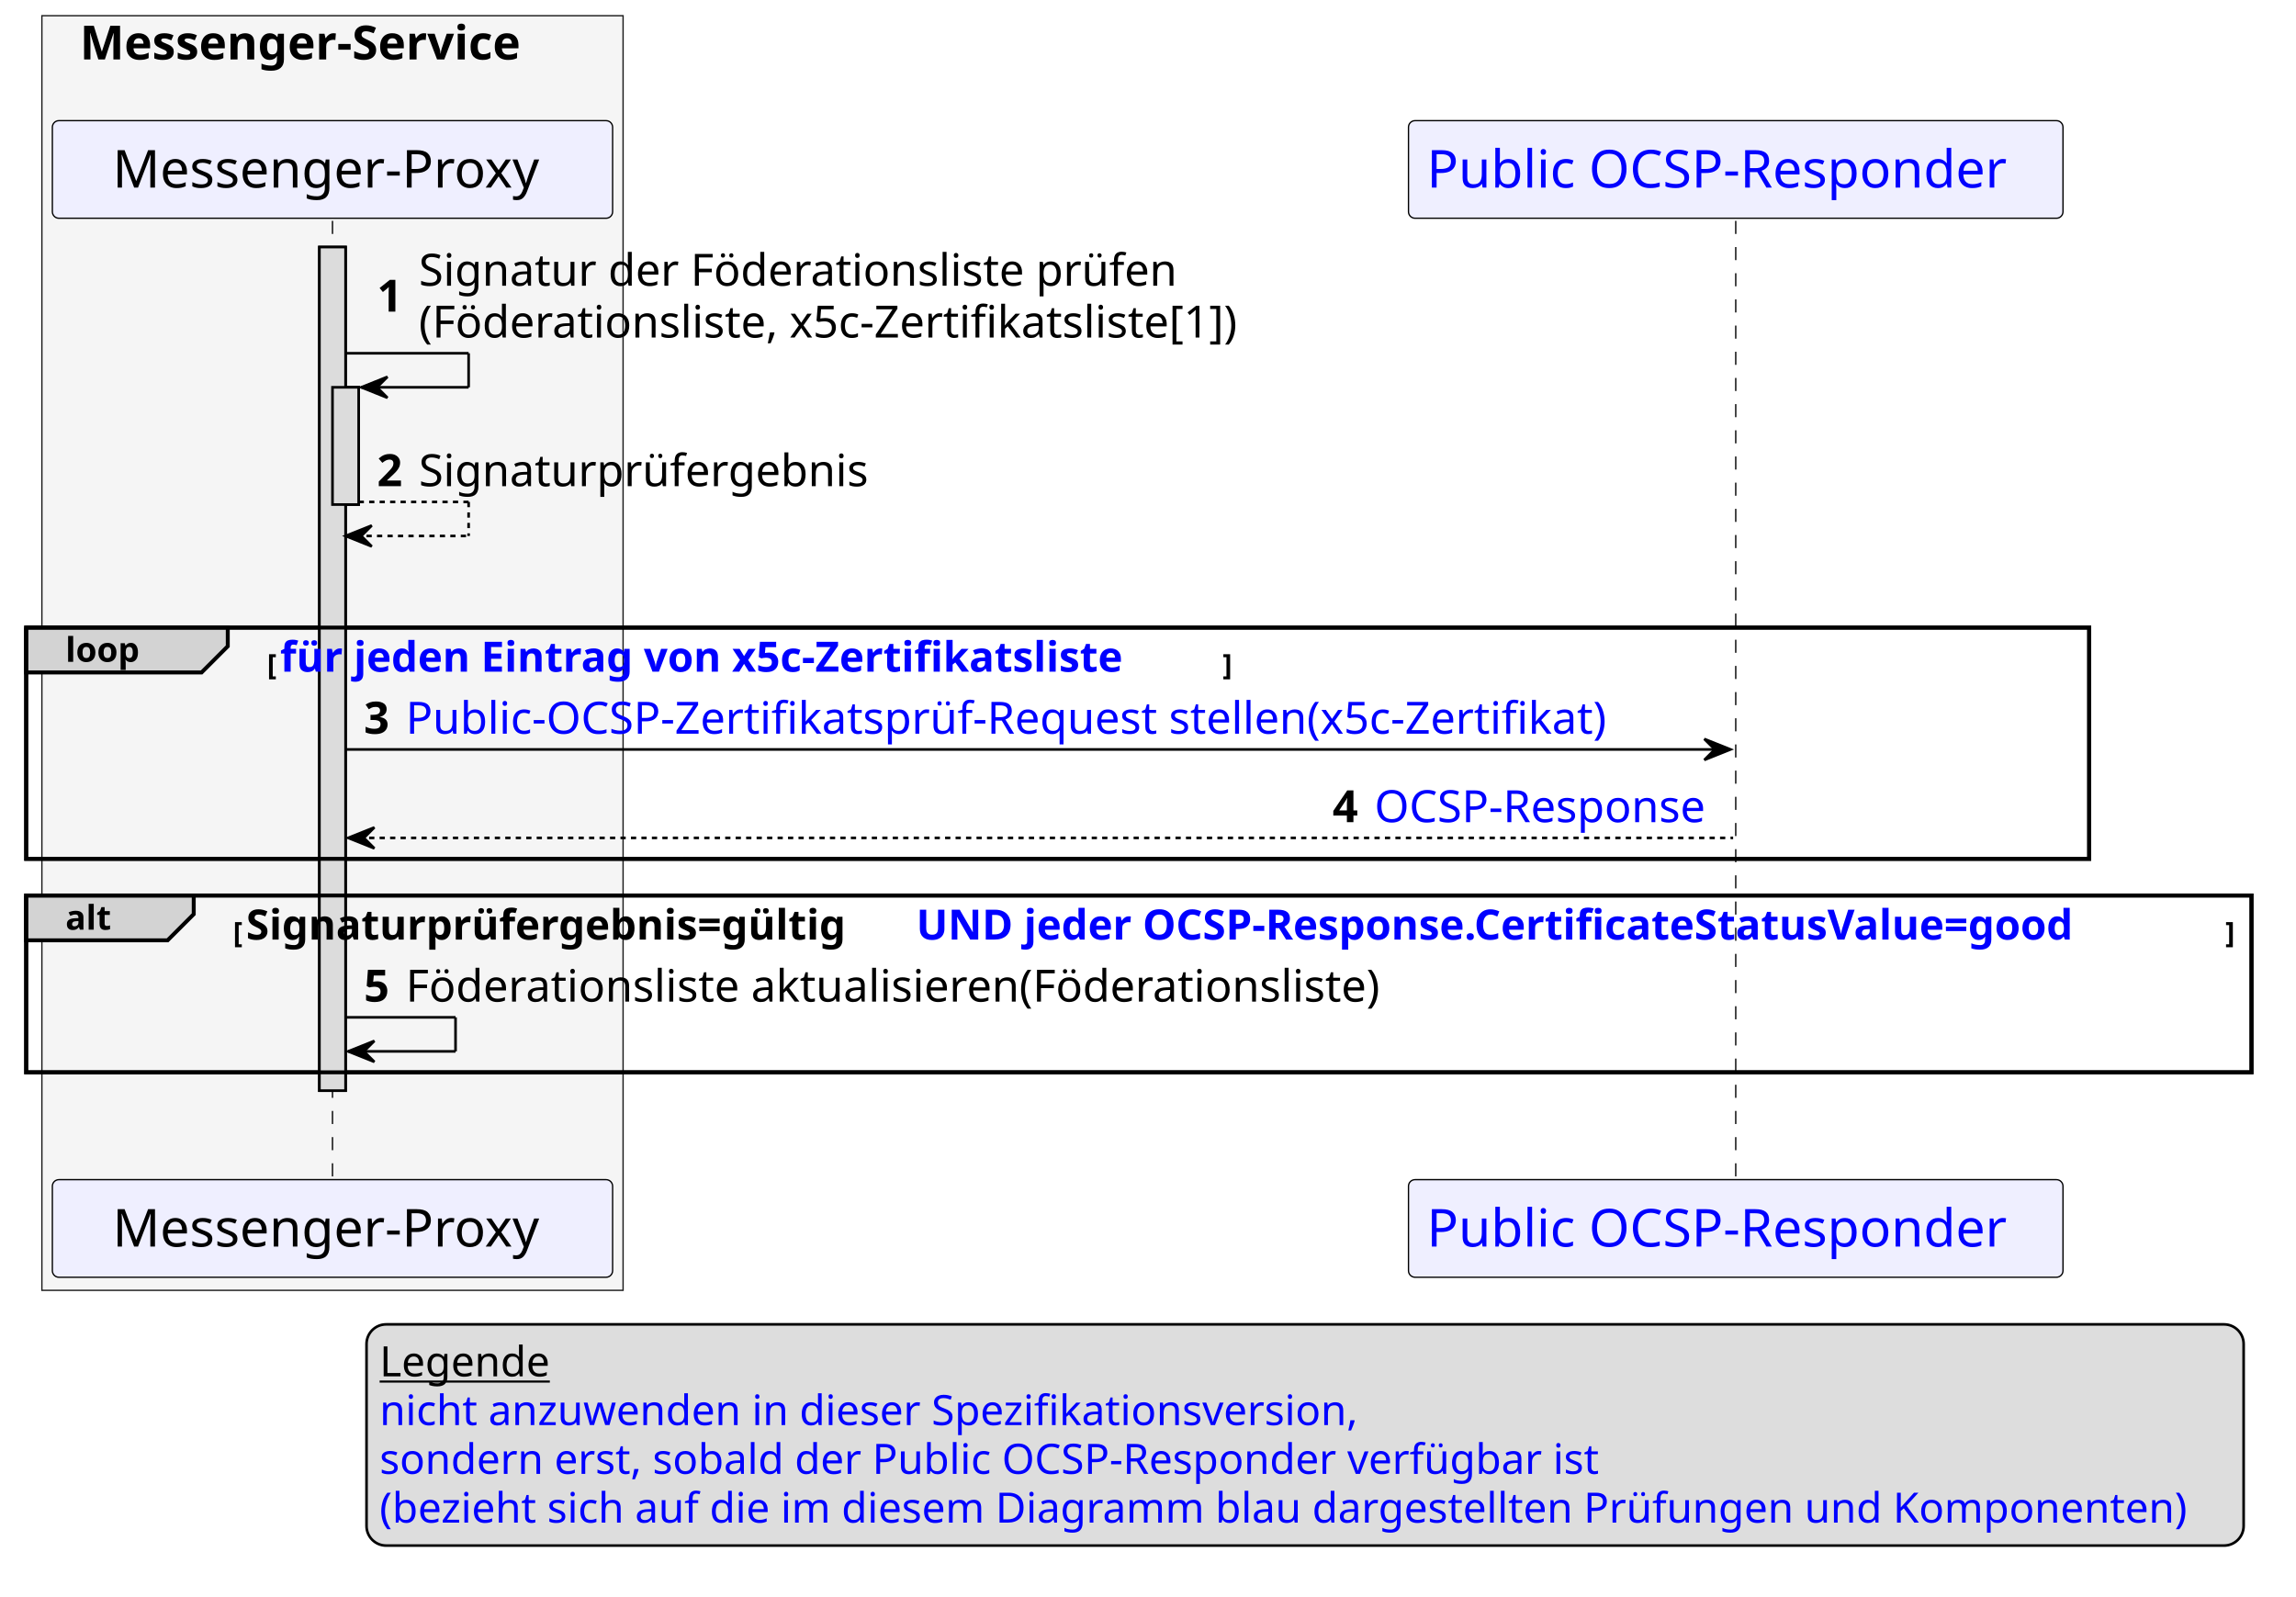
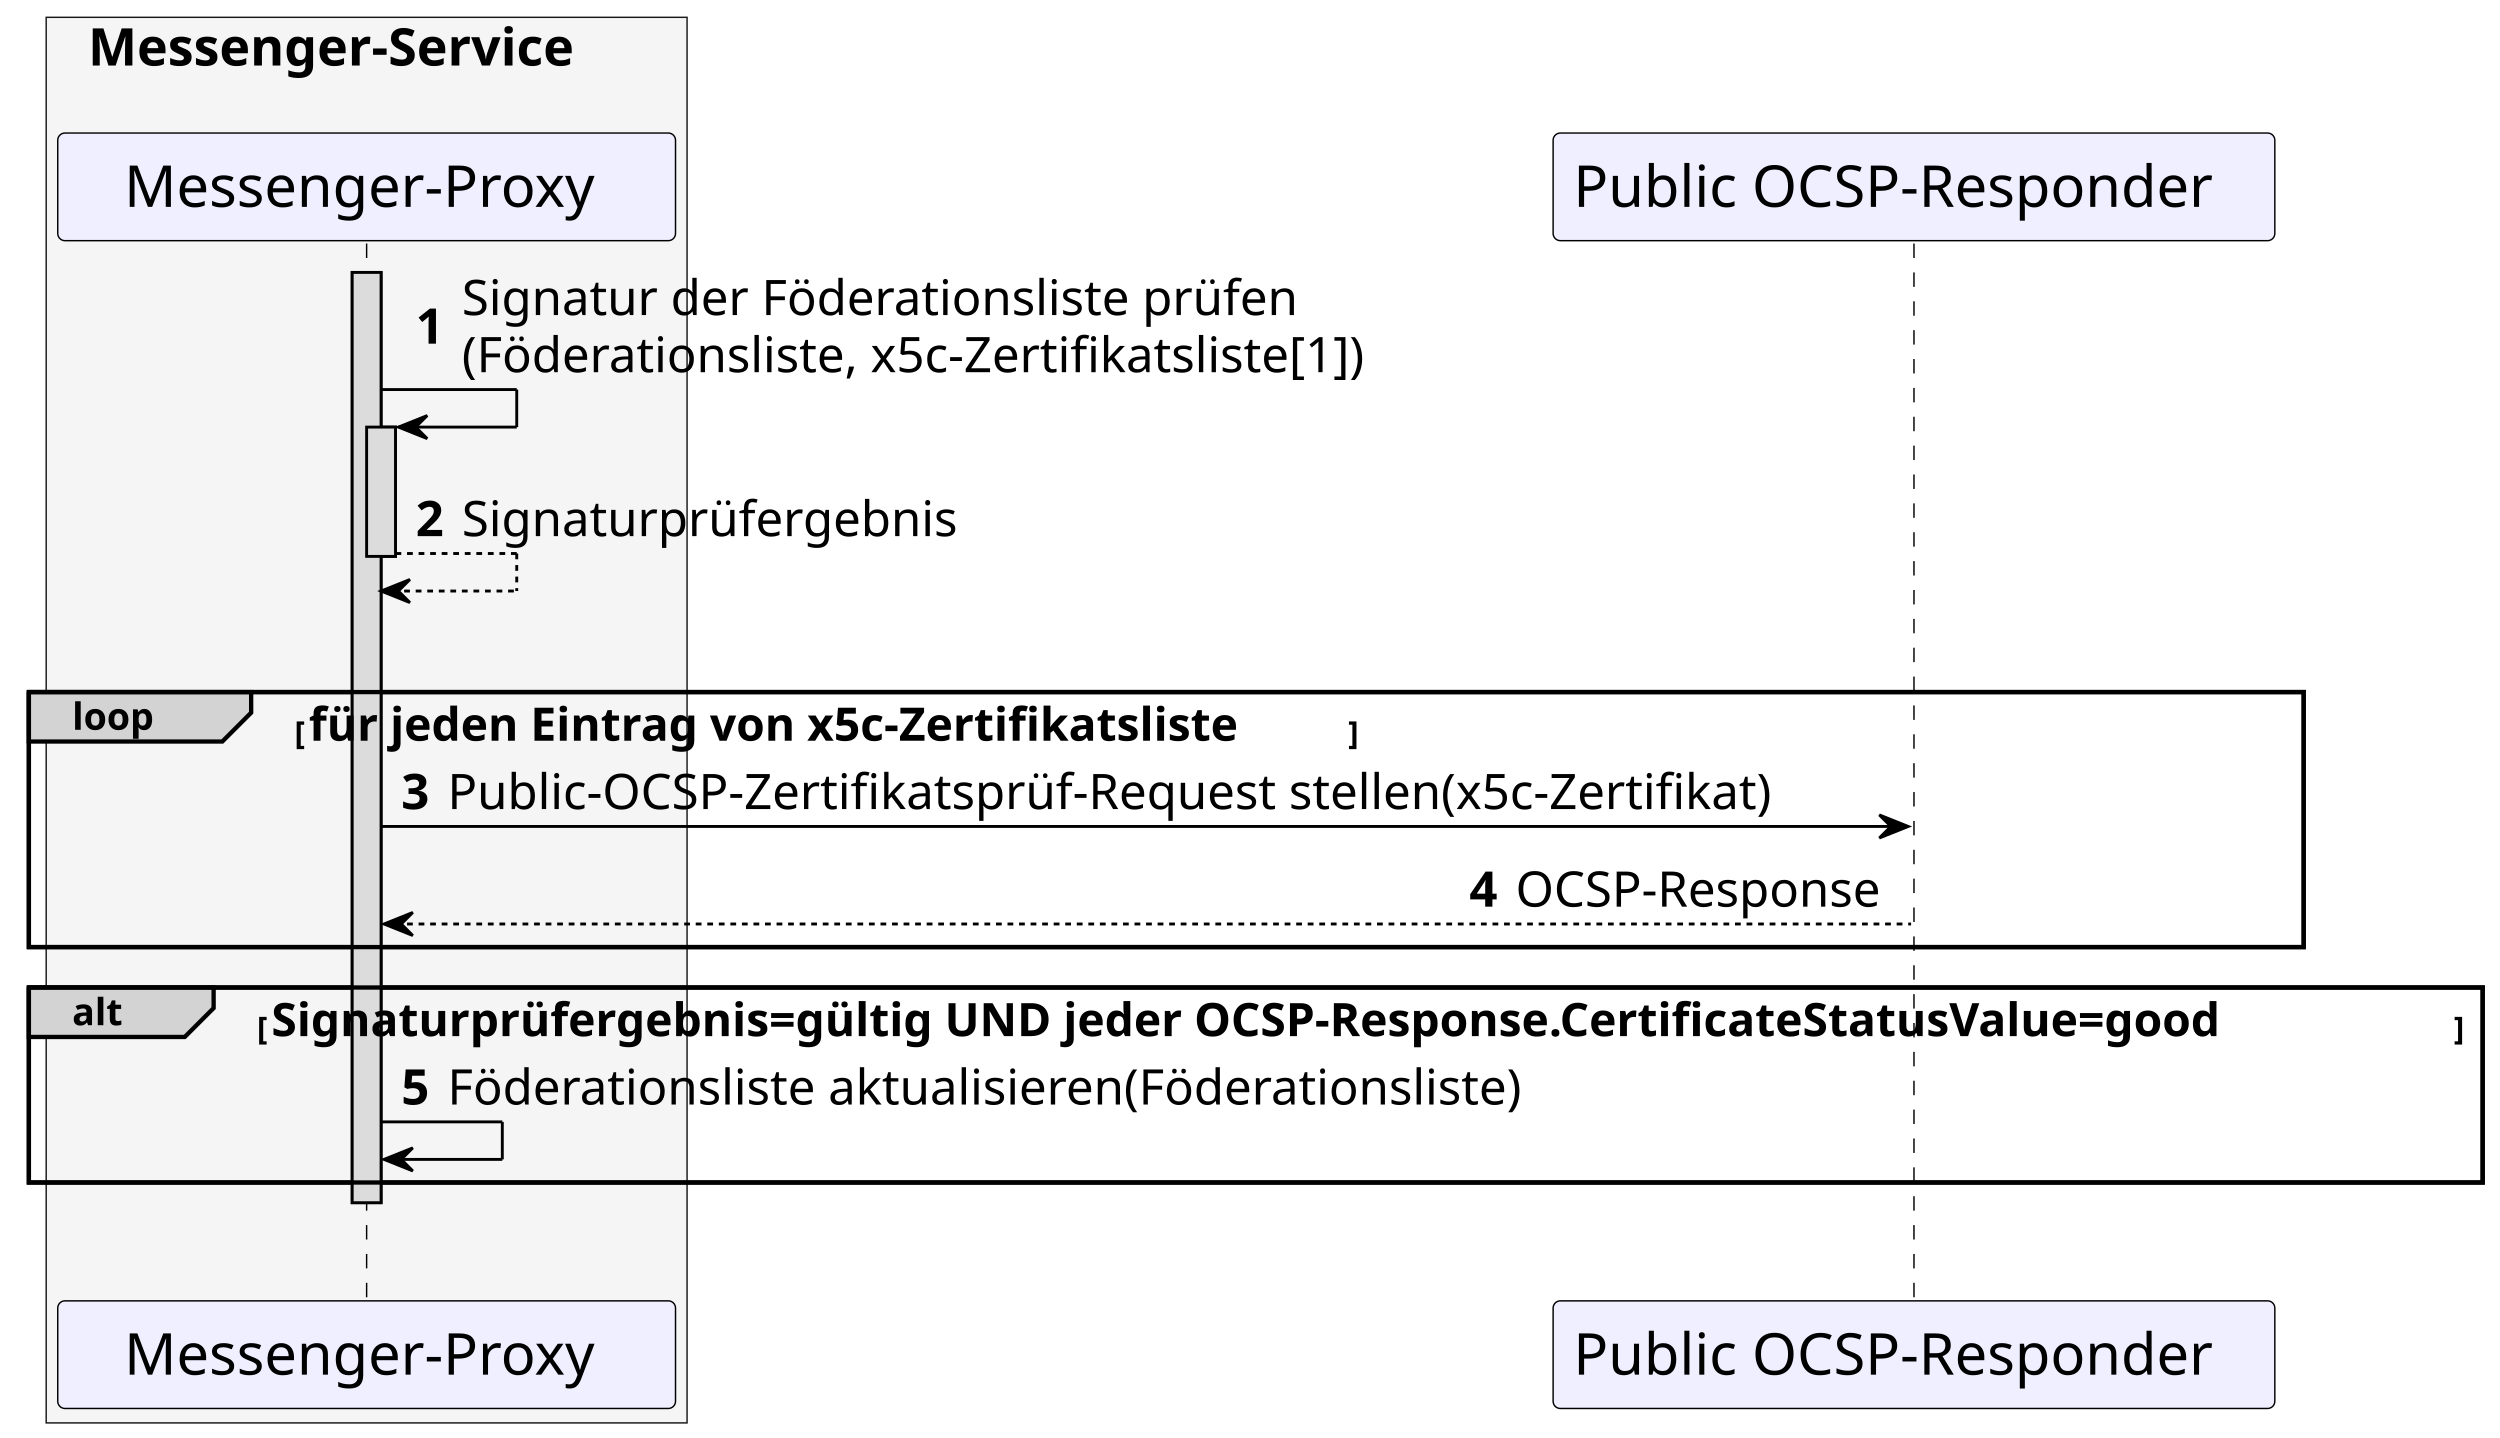
- <svg xmlns="http://www.w3.org/2000/svg" contentStyleType="text/css" height="610px" preserveAspectRatio="none" style="width:877px;height:610px;background:#FFFFFF;" version="1.1" viewBox="0 0 877 610" width="877px" zoomAndPan="magnify">
+ <svg xmlns="http://www.w3.org/2000/svg" contentStyleType="text/css" height="498px" preserveAspectRatio="none" style="width:866px;height:498px;background:#FFFFFF;" version="1.1" viewBox="0 0 866 498" width="866px" zoomAndPan="magnify">
  <defs />
  <g>
    <rect fill="#F5F5F5" height="486.898" style="stroke:#181818;stroke-width:0.5;" width="222" x="16" y="6" />
    <text fill="#000000" font-family="sans-serif" font-size="18" font-weight="bold" lengthAdjust="spacing" textLength="193" x="30.5" y="22.708">Messenger-Service</text>
    <text fill="#000000" font-family="sans-serif" font-size="13" font-weight="bold" lengthAdjust="spacing" textLength="5" x="30.5" y="39.02"> </text>
    <rect fill="#DCDCDC" height="322.25" style="stroke:#000000;stroke-width:1.0;" width="10" x="122" y="94.367" />
    <rect fill="#DCDCDC" height="44.789" style="stroke:#000000;stroke-width:1.0;" width="10" x="127" y="147.945" />
    <rect fill="none" height="88.336" style="stroke:#000000;stroke-width:1.5;" width="788" x="10" y="239.734" />
    <rect fill="none" height="67.547" style="stroke:#000000;stroke-width:1.5;" width="850" x="10" y="342.07" />
    <line style="stroke:#000000;stroke-width:0.5;stroke-dasharray:5.0,5.0;" x1="127" x2="127" y1="84.367" y2="451.617" />
    <line style="stroke:#000000;stroke-width:0.5;stroke-dasharray:5.0,5.0;" x1="663" x2="663" y1="84.367" y2="451.617" />
    <rect fill="#EFEFFF" height="37.281" rx="2.5" ry="2.5" style="stroke:#000000;stroke-width:0.5;" width="214" x="20" y="46.086" />
    <text fill="#000000" font-family="sans-serif" font-size="20" lengthAdjust="spacing" textLength="168" x="43" y="71.65">Messenger-Proxy</text>
    <rect fill="#EFEFFF" height="37.281" rx="2.5" ry="2.5" style="stroke:#000000;stroke-width:0.5;" width="214" x="20" y="450.617" />
    <text fill="#000000" font-family="sans-serif" font-size="20" lengthAdjust="spacing" textLength="168" x="43" y="476.182">Messenger-Proxy</text>
    <rect fill="#EFEFFF" height="37.281" rx="2.5" ry="2.5" style="stroke:#000000;stroke-width:0.5;" width="250" x="538" y="46.086" />
-     <text fill="#0000FF" font-family="sans-serif" font-size="20" lengthAdjust="spacing" textLength="236" x="545" y="71.65">Public OCSP-Responder</text>
+     <text fill="#000000" font-family="sans-serif" font-size="20" lengthAdjust="spacing" textLength="236" x="545" y="71.65">Public OCSP-Responder</text>
    <rect fill="#EFEFFF" height="37.281" rx="2.5" ry="2.5" style="stroke:#000000;stroke-width:0.5;" width="250" x="538" y="450.617" />
-     <text fill="#0000FF" font-family="sans-serif" font-size="20" lengthAdjust="spacing" textLength="236" x="545" y="476.182">Public OCSP-Responder</text>
+     <text fill="#000000" font-family="sans-serif" font-size="20" lengthAdjust="spacing" textLength="236" x="545" y="476.182">Public OCSP-Responder</text>
    <rect fill="#DCDCDC" height="322.25" style="stroke:#000000;stroke-width:1.0;" width="10" x="122" y="94.367" />
    <rect fill="#DCDCDC" height="44.789" style="stroke:#000000;stroke-width:1.0;" width="10" x="127" y="147.945" />
    <line style="stroke:#000000;stroke-width:1.0;" x1="132" x2="179" y1="134.945" y2="134.945" />
    <line style="stroke:#000000;stroke-width:1.0;" x1="179" x2="179" y1="134.945" y2="147.945" />
    <line style="stroke:#000000;stroke-width:1.0;" x1="138" x2="179" y1="147.945" y2="147.945" />
    <polygon fill="#000000" points="148,143.945,138,147.945,148,151.945,144,147.945" style="stroke:#000000;stroke-width:1.0;" />
    <text fill="#000000" font-family="sans-serif" font-size="17" font-weight="bold" lengthAdjust="spacing" textLength="12" x="144" y="119.041">1</text>
    <text fill="#000000" font-family="sans-serif" font-size="17" lengthAdjust="spacing" textLength="302" x="160" y="109.147">Signatur der Föderationsliste prüfen</text>
    <text fill="#000000" font-family="sans-serif" font-size="17" lengthAdjust="spacing" textLength="339" x="160" y="128.936">(Föderationsliste, x5c-Zertifikatsliste[1])</text>
    <line style="stroke:#000000;stroke-width:1.0;stroke-dasharray:2.0,2.0;" x1="137" x2="179" y1="191.734" y2="191.734" />
    <line style="stroke:#000000;stroke-width:1.0;stroke-dasharray:2.0,2.0;" x1="179" x2="179" y1="191.734" y2="204.734" />
    <line style="stroke:#000000;stroke-width:1.0;stroke-dasharray:2.0,2.0;" x1="132" x2="179" y1="204.734" y2="204.734" />
    <polygon fill="#000000" points="142,200.734,132,204.734,142,208.734,138,204.734" style="stroke:#000000;stroke-width:1.0;" />
    <text fill="#000000" font-family="sans-serif" font-size="17" font-weight="bold" lengthAdjust="spacing" textLength="12" x="144" y="185.725">2</text>
    <text fill="#000000" font-family="sans-serif" font-size="17" lengthAdjust="spacing" textLength="177" x="160" y="185.725">Signaturprüfergebnis</text>
    <path d="M10,239.734 L87,239.734 L87,246.867 L77,256.867 L10,256.867 L10,239.734 " fill="#D3D3D3" style="stroke:#000000;stroke-width:1.5;" />
    <rect fill="none" height="88.336" style="stroke:#000000;stroke-width:1.5;" width="788" x="10" y="239.734" />
    <text fill="#000000" font-family="sans-serif" font-size="13" font-weight="bold" lengthAdjust="spacing" textLength="32" x="25" y="252.801">loop</text>
    <text fill="#000000" font-family="sans-serif" font-size="11" font-weight="bold" lengthAdjust="spacing" textLength="5" x="102" y="257.765">[</text>
-     <text fill="#0000FF" font-family="sans-serif" font-size="16" font-weight="bold" lengthAdjust="spacing" textLength="360" x="107" y="256.586">für jeden Eintrag von x5c-Zertifikatsliste</text>
+     <text fill="#000000" font-family="sans-serif" font-size="16" font-weight="bold" lengthAdjust="spacing" textLength="360" x="107" y="256.586">für jeden Eintrag von x5c-Zertifikatsliste</text>
    <text fill="#000000" font-family="sans-serif" font-size="11" font-weight="bold" lengthAdjust="spacing" textLength="5" x="467" y="257.765">]</text>
    <polygon fill="#000000" points="651,282.281,661,286.281,651,290.281,655,286.281" style="stroke:#000000;stroke-width:1.0;" />
    <line style="stroke:#000000;stroke-width:1.0;" x1="132" x2="657" y1="286.281" y2="286.281" />
    <text fill="#000000" font-family="sans-serif" font-size="17" font-weight="bold" lengthAdjust="spacing" textLength="12" x="139" y="280.272">3</text>
-     <text fill="#0000FF" font-family="sans-serif" font-size="17" lengthAdjust="spacing" textLength="491" x="155" y="280.272">Public-OCSP-Zertifikatsprüf-Request stellen(x5c-Zertifikat)</text>
+     <text fill="#000000" font-family="sans-serif" font-size="17" lengthAdjust="spacing" textLength="491" x="155" y="280.272">Public-OCSP-Zertifikatsprüf-Request stellen(x5c-Zertifikat)</text>
    <polygon fill="#000000" points="143,316.07,133,320.07,143,324.07,139,320.07" style="stroke:#000000;stroke-width:1.0;" />
    <line style="stroke:#000000;stroke-width:1.0;stroke-dasharray:2.0,2.0;" x1="137" x2="662" y1="320.07" y2="320.07" />
    <text fill="#000000" font-family="sans-serif" font-size="17" font-weight="bold" lengthAdjust="spacing" textLength="12" x="509" y="314.061">4</text>
-     <text fill="#0000FF" font-family="sans-serif" font-size="17" lengthAdjust="spacing" textLength="131" x="525" y="314.061">OCSP-Response</text>
+     <text fill="#000000" font-family="sans-serif" font-size="17" lengthAdjust="spacing" textLength="131" x="525" y="314.061">OCSP-Response</text>
    <path d="M10,342.07 L74,342.07 L74,349.203 L64,359.203 L10,359.203 L10,342.07 " fill="#D3D3D3" style="stroke:#000000;stroke-width:1.5;" />
    <rect fill="none" height="67.547" style="stroke:#000000;stroke-width:1.5;" width="850" x="10" y="342.07" />
    <text fill="#000000" font-family="sans-serif" font-size="13" font-weight="bold" lengthAdjust="spacing" textLength="19" x="25" y="355.137">alt</text>
    <text fill="#000000" font-family="sans-serif" font-size="11" font-weight="bold" lengthAdjust="spacing" textLength="5" x="89" y="360.101">[</text>
-     <text fill="#000000" font-family="sans-serif" font-size="16" font-weight="bold" lengthAdjust="spacing" textLength="250" x="94" y="358.922">Signaturprüfergebnis=gültig</text>
-     <text fill="#0000FF" font-family="sans-serif" font-size="16" font-weight="bold" lengthAdjust="spacing" textLength="500" x="350" y="358.922">UND jeder OCSP-Response.CertificateStatusValue=good</text>
+     <text fill="#000000" font-family="sans-serif" font-size="16" font-weight="bold" lengthAdjust="spacing" textLength="756" x="94" y="358.922">Signaturprüfergebnis=gültig UND jeder OCSP-Response.CertificateStatusValue=good</text>
    <text fill="#000000" font-family="sans-serif" font-size="11" font-weight="bold" lengthAdjust="spacing" textLength="5" x="850" y="360.101">]</text>
    <line style="stroke:#000000;stroke-width:1.0;" x1="132" x2="174" y1="388.617" y2="388.617" />
    <line style="stroke:#000000;stroke-width:1.0;" x1="174" x2="174" y1="388.617" y2="401.617" />
    <line style="stroke:#000000;stroke-width:1.0;" x1="133" x2="174" y1="401.617" y2="401.617" />
    <polygon fill="#000000" points="143,397.617,133,401.617,143,405.617,139,401.617" style="stroke:#000000;stroke-width:1.0;" />
    <text fill="#000000" font-family="sans-serif" font-size="17" font-weight="bold" lengthAdjust="spacing" textLength="12" x="139" y="382.608">5</text>
    <text fill="#000000" font-family="sans-serif" font-size="17" lengthAdjust="spacing" textLength="394" x="155" y="382.608">Föderationsliste aktualisieren(Föderationsliste)</text>
-     <rect fill="#DDDDDD" height="84.5" id="_legend" rx="7.5" ry="7.5" style="stroke:#000000;stroke-width:1.0;" width="717" x="140" y="505.898" />
-     <text fill="#000000" font-family="sans-serif" font-size="16" lengthAdjust="spacing" text-decoration="underline" textLength="66" x="145" y="525.75">Legende</text>
-     <text fill="#0000FF" font-family="sans-serif" font-size="16" lengthAdjust="spacing" textLength="385" x="145" y="544.375">nicht anzuwenden in dieser Spezifikationsversion,</text>
-     <text fill="#0000FF" font-family="sans-serif" font-size="16" lengthAdjust="spacing" textLength="488" x="145" y="563">sondern erst, sobald der Public OCSP-Responder verfügbar ist</text>
-     <text fill="#0000FF" font-family="sans-serif" font-size="16" lengthAdjust="spacing" textLength="707" x="145" y="581.625">(bezieht sich auf die im diesem Diagramm blau dargestellten Prüfungen und Komponenten)</text>
  </g>
</svg>
